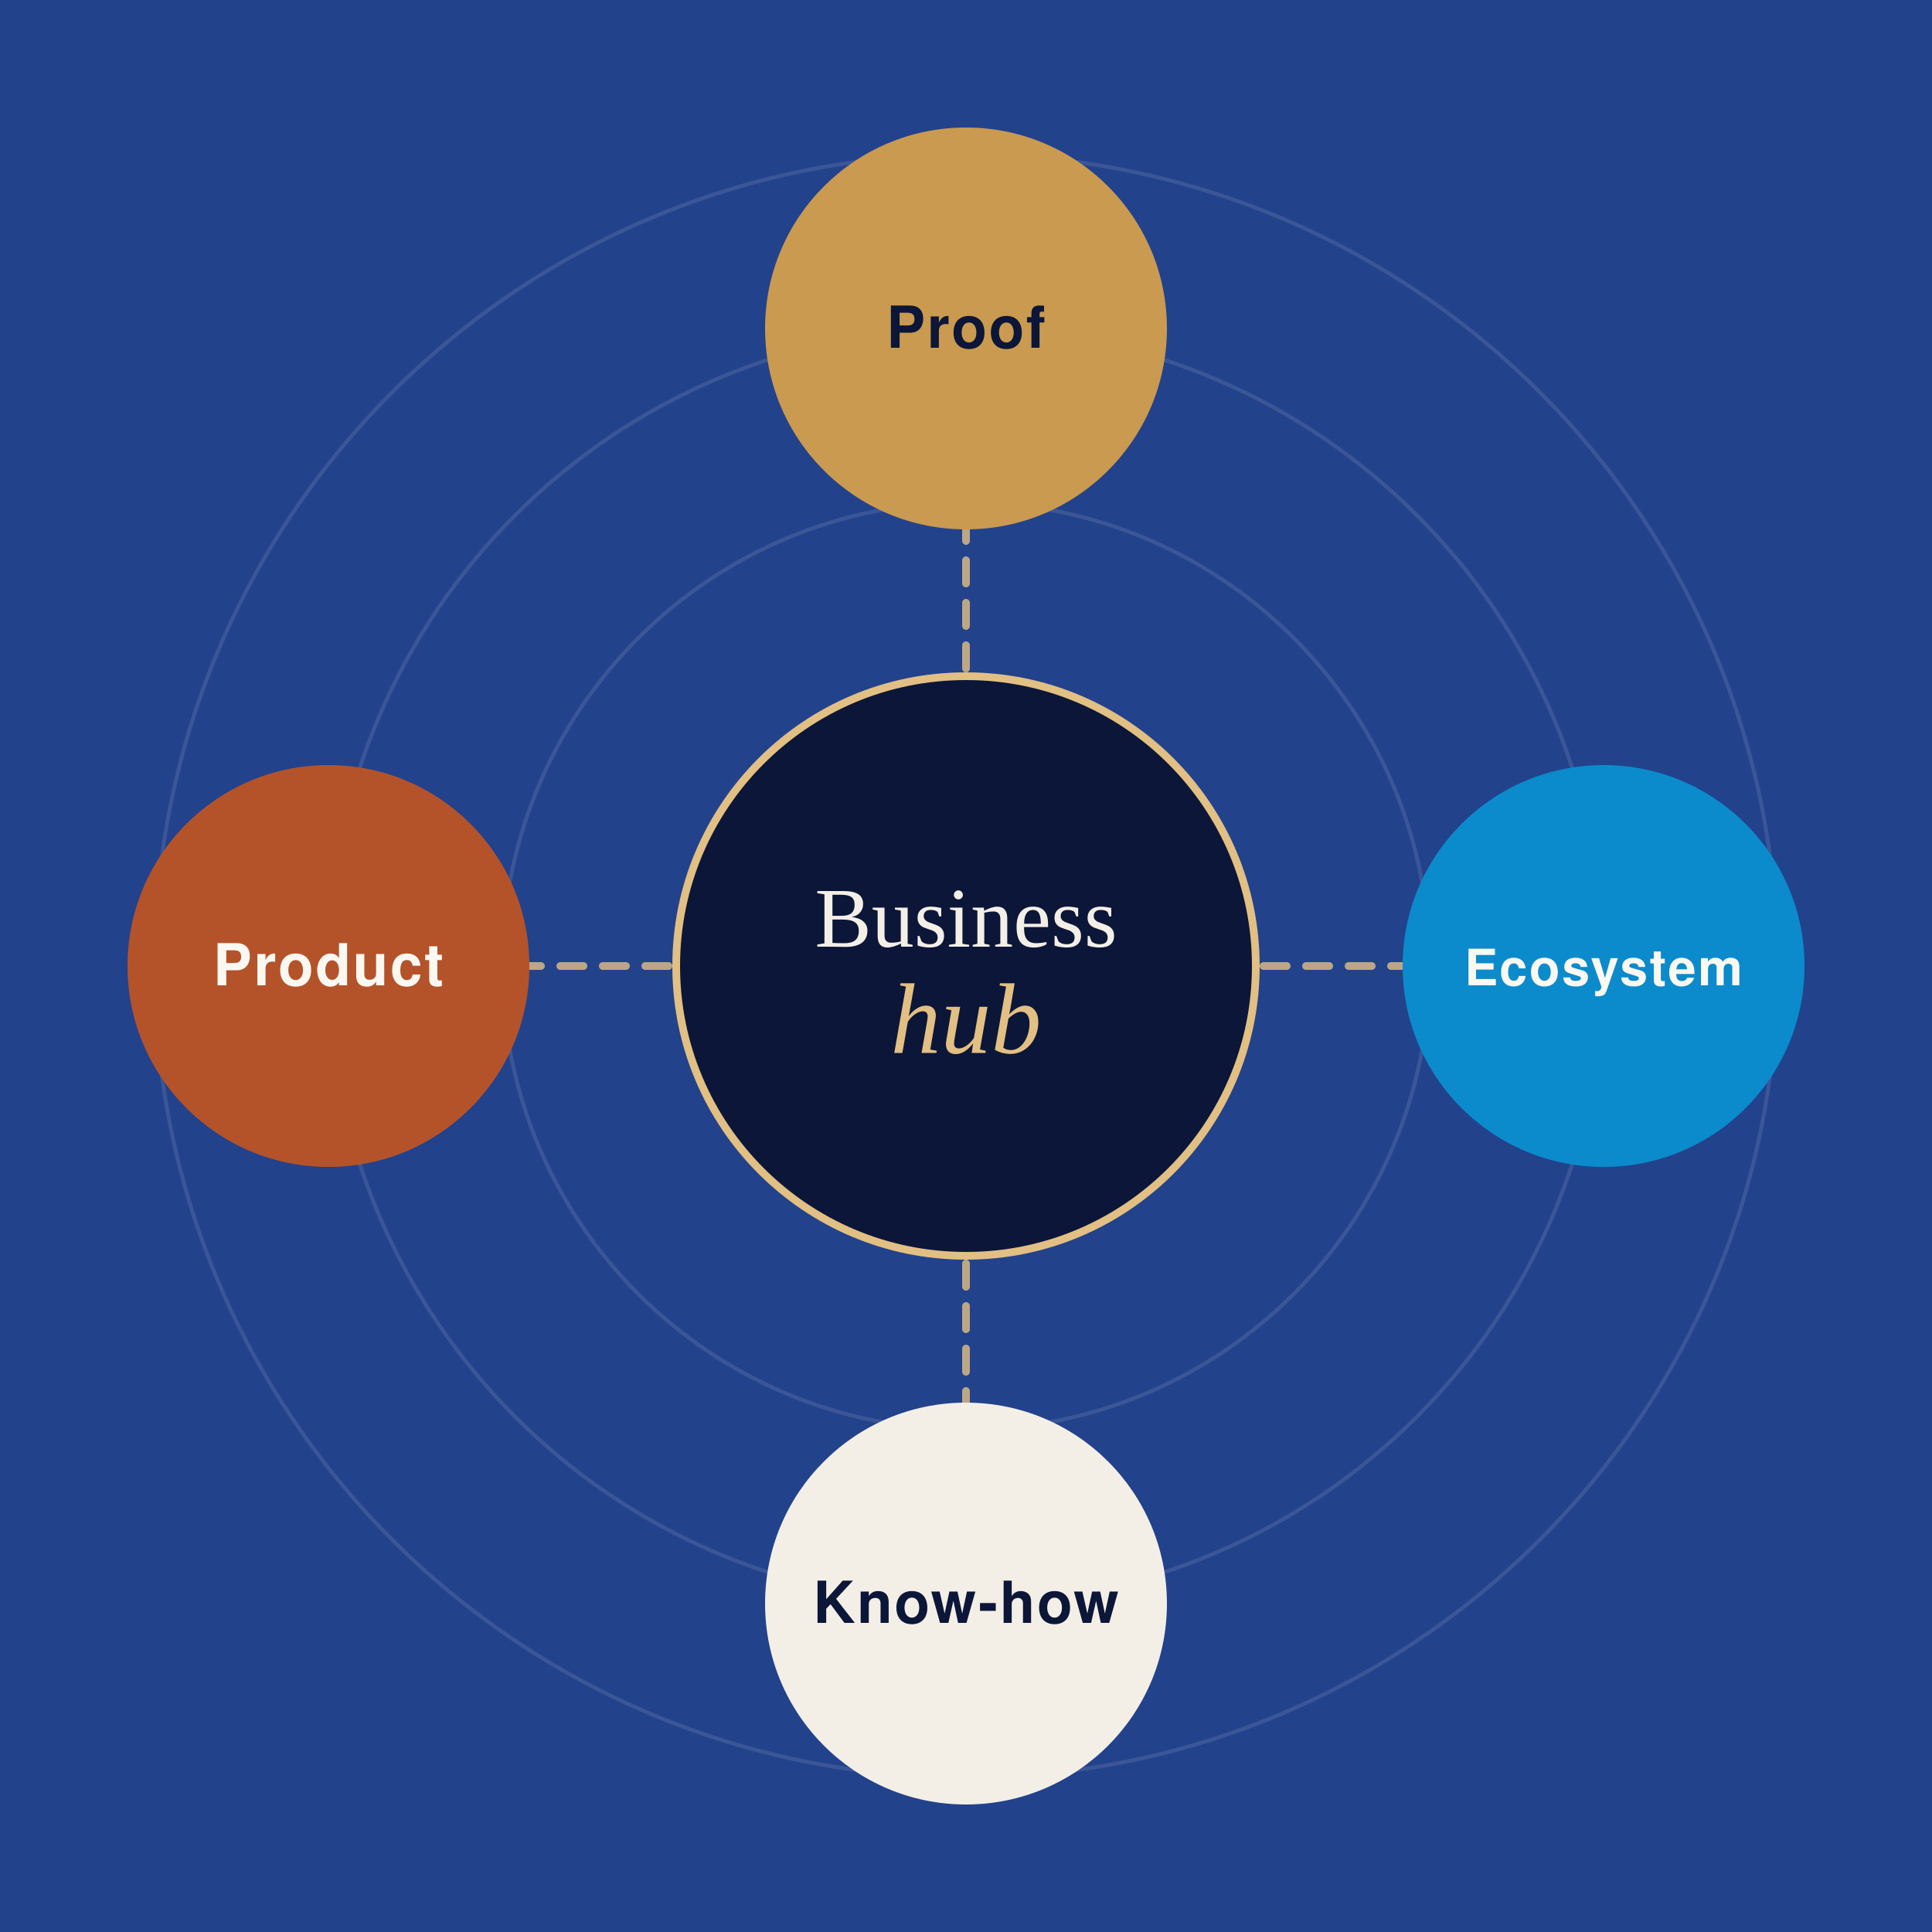
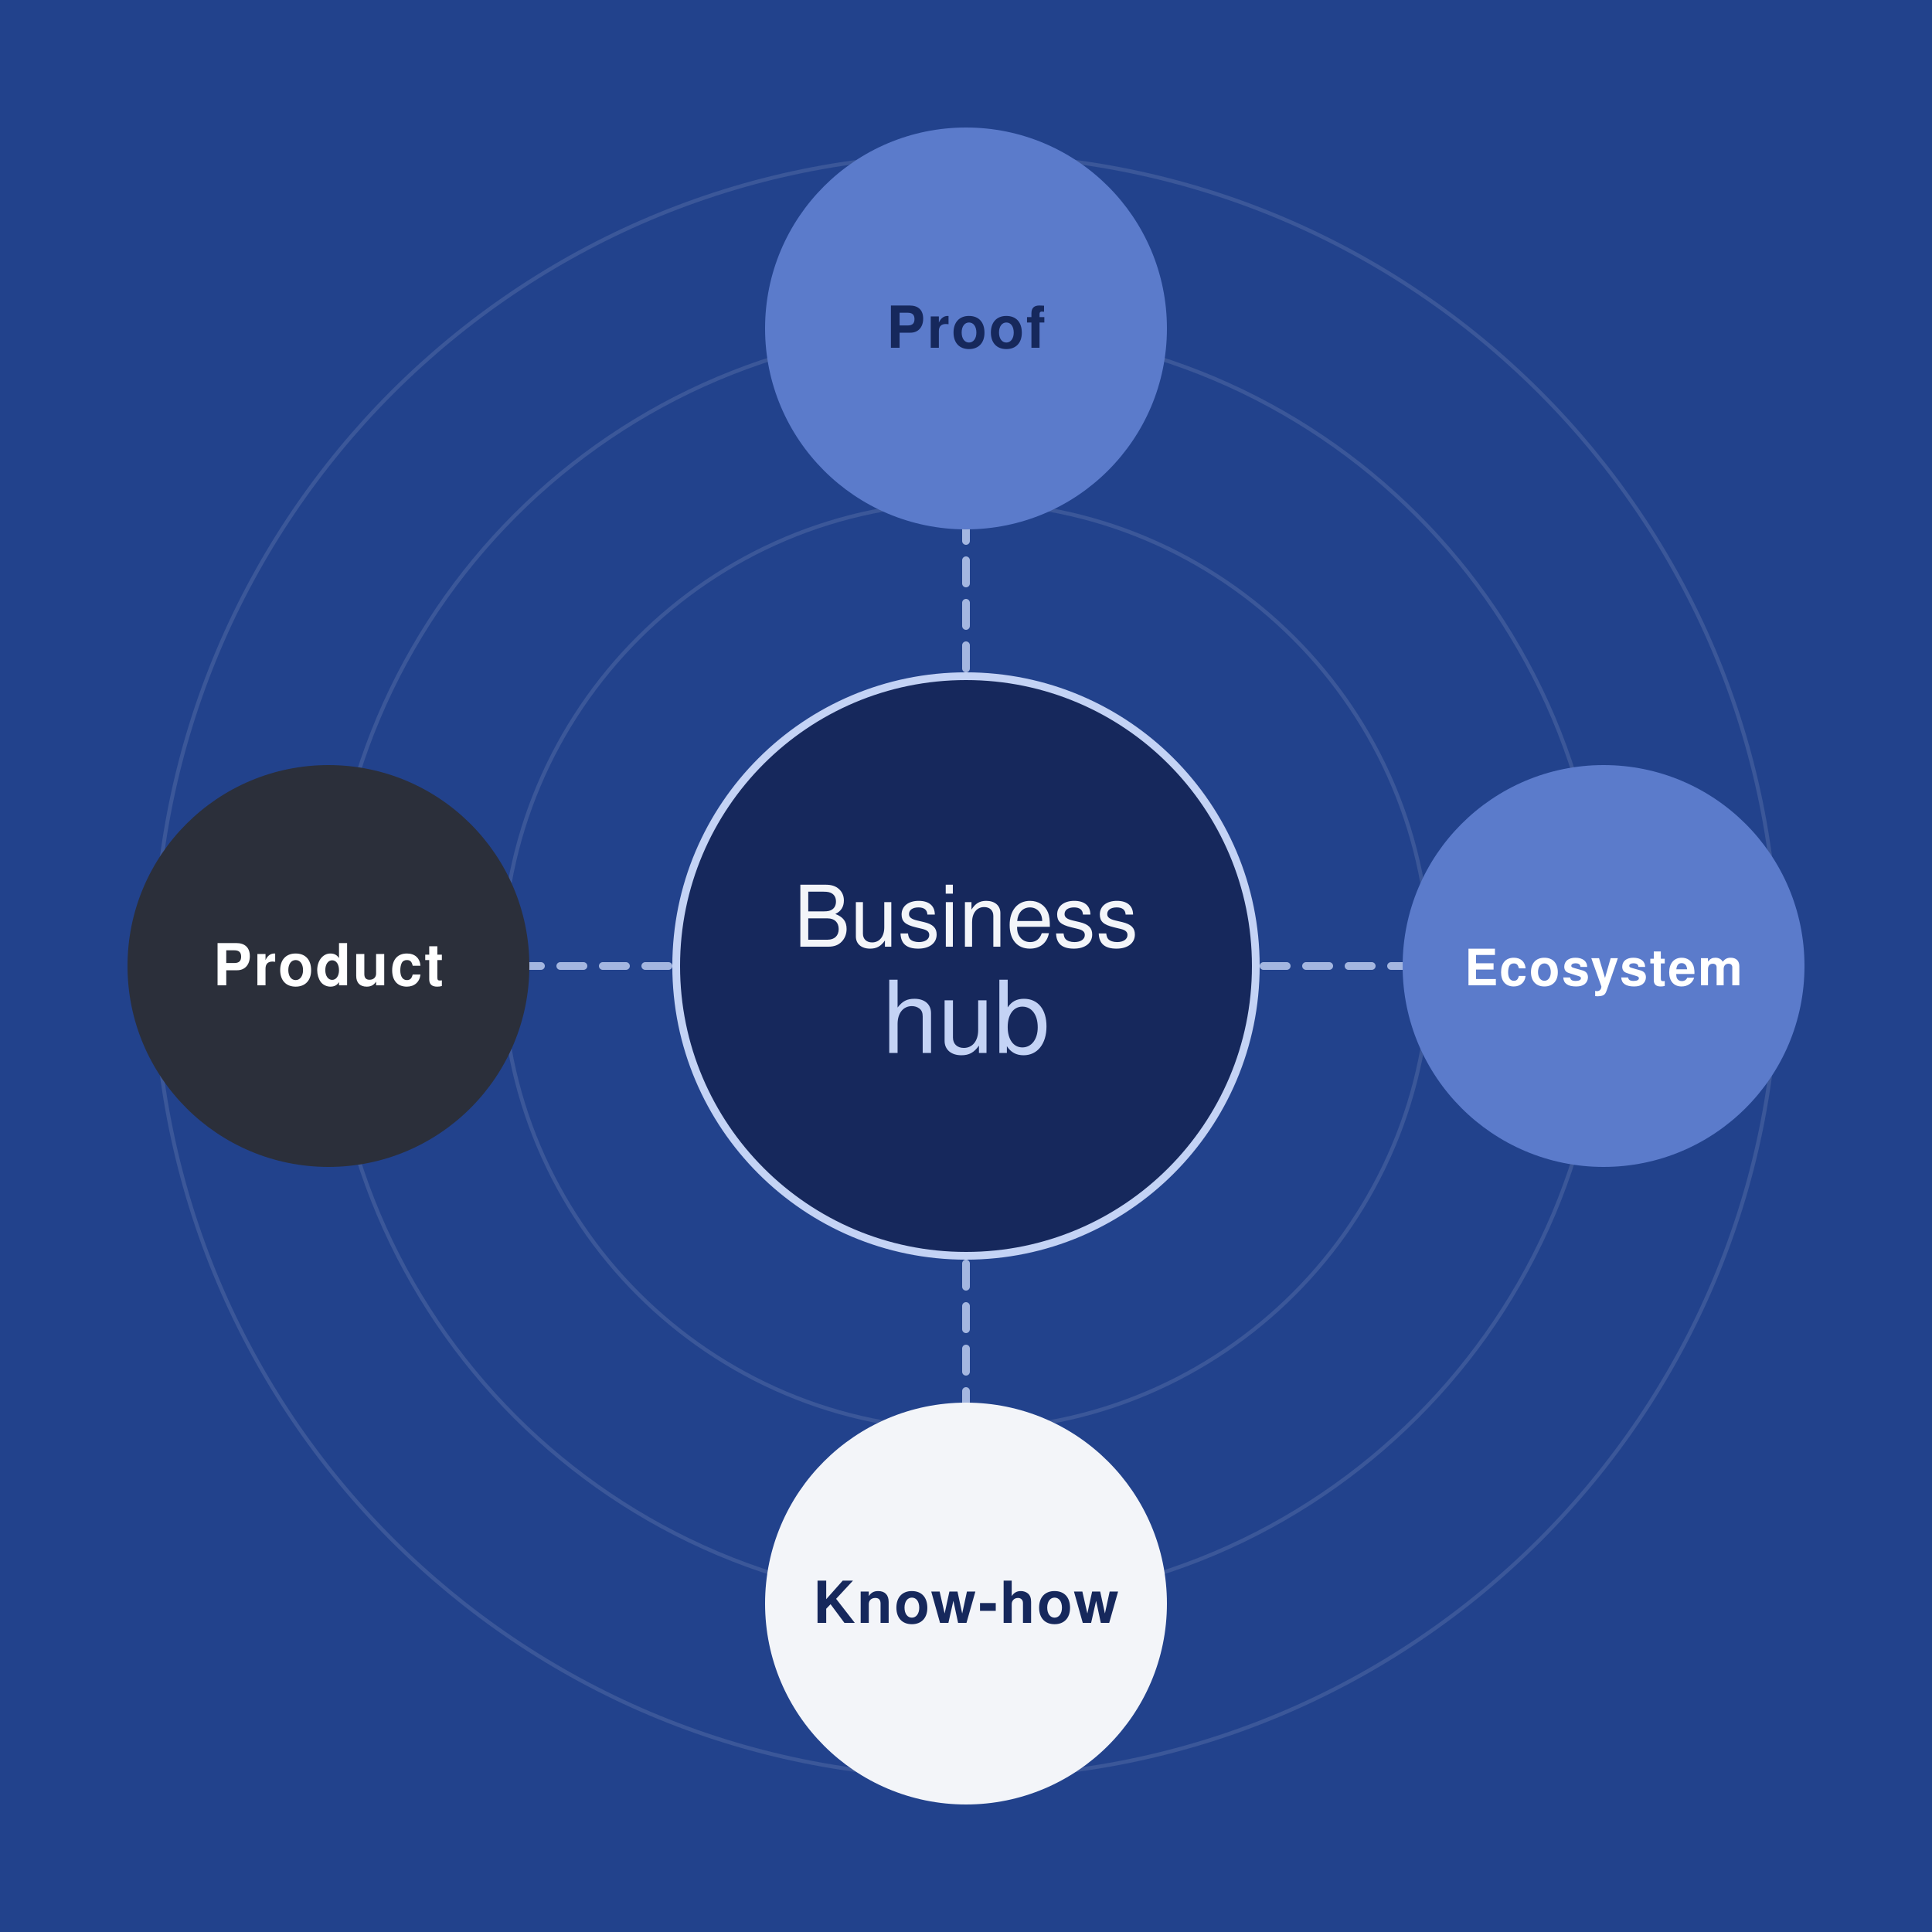
<svg xmlns="http://www.w3.org/2000/svg" viewBox="0 0 1000 1000" width="1000" height="1000">
  <defs />
  <rect x="0" y="0" width="1000" height="1000" rx="0" fill="#22428c" />
-   <circle cx="500" cy="500" r="420" fill="none" stroke="#f4efe6" stroke-opacity="0.12" stroke-width="2" />
-   <circle cx="500" cy="500" r="330" fill="none" stroke="#f4efe6" stroke-opacity="0.12" stroke-width="2" />
-   <circle cx="500" cy="500" r="240" fill="none" stroke="#f4efe6" stroke-opacity="0.12" stroke-width="2" />
-   <path d="M500 500 L500 170" fill="none" stroke="#e2bf83" stroke-width="4" stroke-dasharray="12 10" stroke-linecap="round" opacity="0.8" />
-   <path d="M500 500 L830 500" fill="none" stroke="#e2bf83" stroke-width="4" stroke-dasharray="12 10" stroke-linecap="round" opacity="0.8" />
-   <path d="M500 500 L500 830" fill="none" stroke="#e2bf83" stroke-width="4" stroke-dasharray="12 10" stroke-linecap="round" opacity="0.8" />
-   <path d="M500 500 L170 500" fill="none" stroke="#e2bf83" stroke-width="4" stroke-dasharray="12 10" stroke-linecap="round" opacity="0.8" />
-   <circle cx="500" cy="500" r="150" fill="#0b1638" stroke="#e2bf83" stroke-width="4" />
-   <text x="500" y="490" font-family="Georgia, 'Times New Roman', serif" font-size="44" font-weight="300" fill="#f4efe6" text-anchor="middle" letter-spacing="0" opacity="1">Business</text>
-   <text x="500" y="545" font-family="Georgia, 'Times New Roman', serif" font-size="52" font-weight="300" fill="#e2bf83" text-anchor="middle" letter-spacing="0" opacity="1" font-style="italic">hub</text>
-   <circle cx="500" cy="170" r="104" fill="#c99a4f" />
-   <text x="500" y="180" font-family="'Helvetica Neue', Helvetica, Arial, sans-serif" font-size="30" font-weight="700" fill="#0b1638" text-anchor="middle" letter-spacing="1" opacity="1">Proof</text>
-   <circle cx="830" cy="500" r="104" fill="#0b8bcb" />
-   <text x="830" y="510" font-family="'Helvetica Neue', Helvetica, Arial, sans-serif" font-size="26" font-weight="700" fill="#fbf8f2" text-anchor="middle" letter-spacing="1" opacity="1">Ecosystem</text>
-   <circle cx="500" cy="830" r="104" fill="#f4efe6" />
-   <text x="500" y="840" font-family="'Helvetica Neue', Helvetica, Arial, sans-serif" font-size="30" font-weight="700" fill="#0b1638" text-anchor="middle" letter-spacing="1" opacity="1">Know-how</text>
-   <circle cx="170" cy="500" r="104" fill="#b4532a" />
-   <text x="170" y="510" font-family="'Helvetica Neue', Helvetica, Arial, sans-serif" font-size="30" font-weight="700" fill="#fbf8f2" text-anchor="middle" letter-spacing="1" opacity="1">Product</text>
+   <circle cx="500" cy="500" r="420" fill="none" stroke="#f3f5f9" stroke-opacity="0.12" stroke-width="2" />
+   <circle cx="500" cy="500" r="330" fill="none" stroke="#f3f5f9" stroke-opacity="0.12" stroke-width="2" />
+   <circle cx="500" cy="500" r="240" fill="none" stroke="#f3f5f9" stroke-opacity="0.12" stroke-width="2" />
+   <path d="M500 500 L500 170" fill="none" stroke="#c4d3f5" stroke-width="4" stroke-dasharray="12 10" stroke-linecap="round" opacity="0.8" />
+   <path d="M500 500 L830 500" fill="none" stroke="#c4d3f5" stroke-width="4" stroke-dasharray="12 10" stroke-linecap="round" opacity="0.8" />
+   <path d="M500 500 L500 830" fill="none" stroke="#c4d3f5" stroke-width="4" stroke-dasharray="12 10" stroke-linecap="round" opacity="0.8" />
+   <path d="M500 500 L170 500" fill="none" stroke="#c4d3f5" stroke-width="4" stroke-dasharray="12 10" stroke-linecap="round" opacity="0.8" />
+   <circle cx="500" cy="500" r="150" fill="#16285c" stroke="#c4d3f5" stroke-width="4" />
+   <text x="500" y="490" font-family="'Helvetica Neue', Helvetica, Arial, sans-serif" font-size="44" font-weight="300" fill="#f3f5f9" text-anchor="middle" letter-spacing="0" opacity="1">Business</text>
+   <text x="500" y="545" font-family="'Helvetica Neue', Helvetica, Arial, sans-serif" font-size="52" font-weight="300" fill="#c4d3f5" text-anchor="middle" letter-spacing="0" opacity="1">hub</text>
+   <circle cx="500" cy="170" r="104" fill="#5b7bcb" />
+   <text x="500" y="180" font-family="'Helvetica Neue', Helvetica, Arial, sans-serif" font-size="30" font-weight="700" fill="#16285c" text-anchor="middle" letter-spacing="1" opacity="1">Proof</text>
+   <circle cx="830" cy="500" r="104" fill="#5b7bcb" />
+   <text x="830" y="510" font-family="'Helvetica Neue', Helvetica, Arial, sans-serif" font-size="26" font-weight="700" fill="#ffffff" text-anchor="middle" letter-spacing="1" opacity="1">Ecosystem</text>
+   <circle cx="500" cy="830" r="104" fill="#f3f5f9" />
+   <text x="500" y="840" font-family="'Helvetica Neue', Helvetica, Arial, sans-serif" font-size="30" font-weight="700" fill="#16285c" text-anchor="middle" letter-spacing="1" opacity="1">Know-how</text>
+   <circle cx="170" cy="500" r="104" fill="#2b2f3a" />
+   <text x="170" y="510" font-family="'Helvetica Neue', Helvetica, Arial, sans-serif" font-size="30" font-weight="700" fill="#ffffff" text-anchor="middle" letter-spacing="1" opacity="1">Product</text>
</svg>
